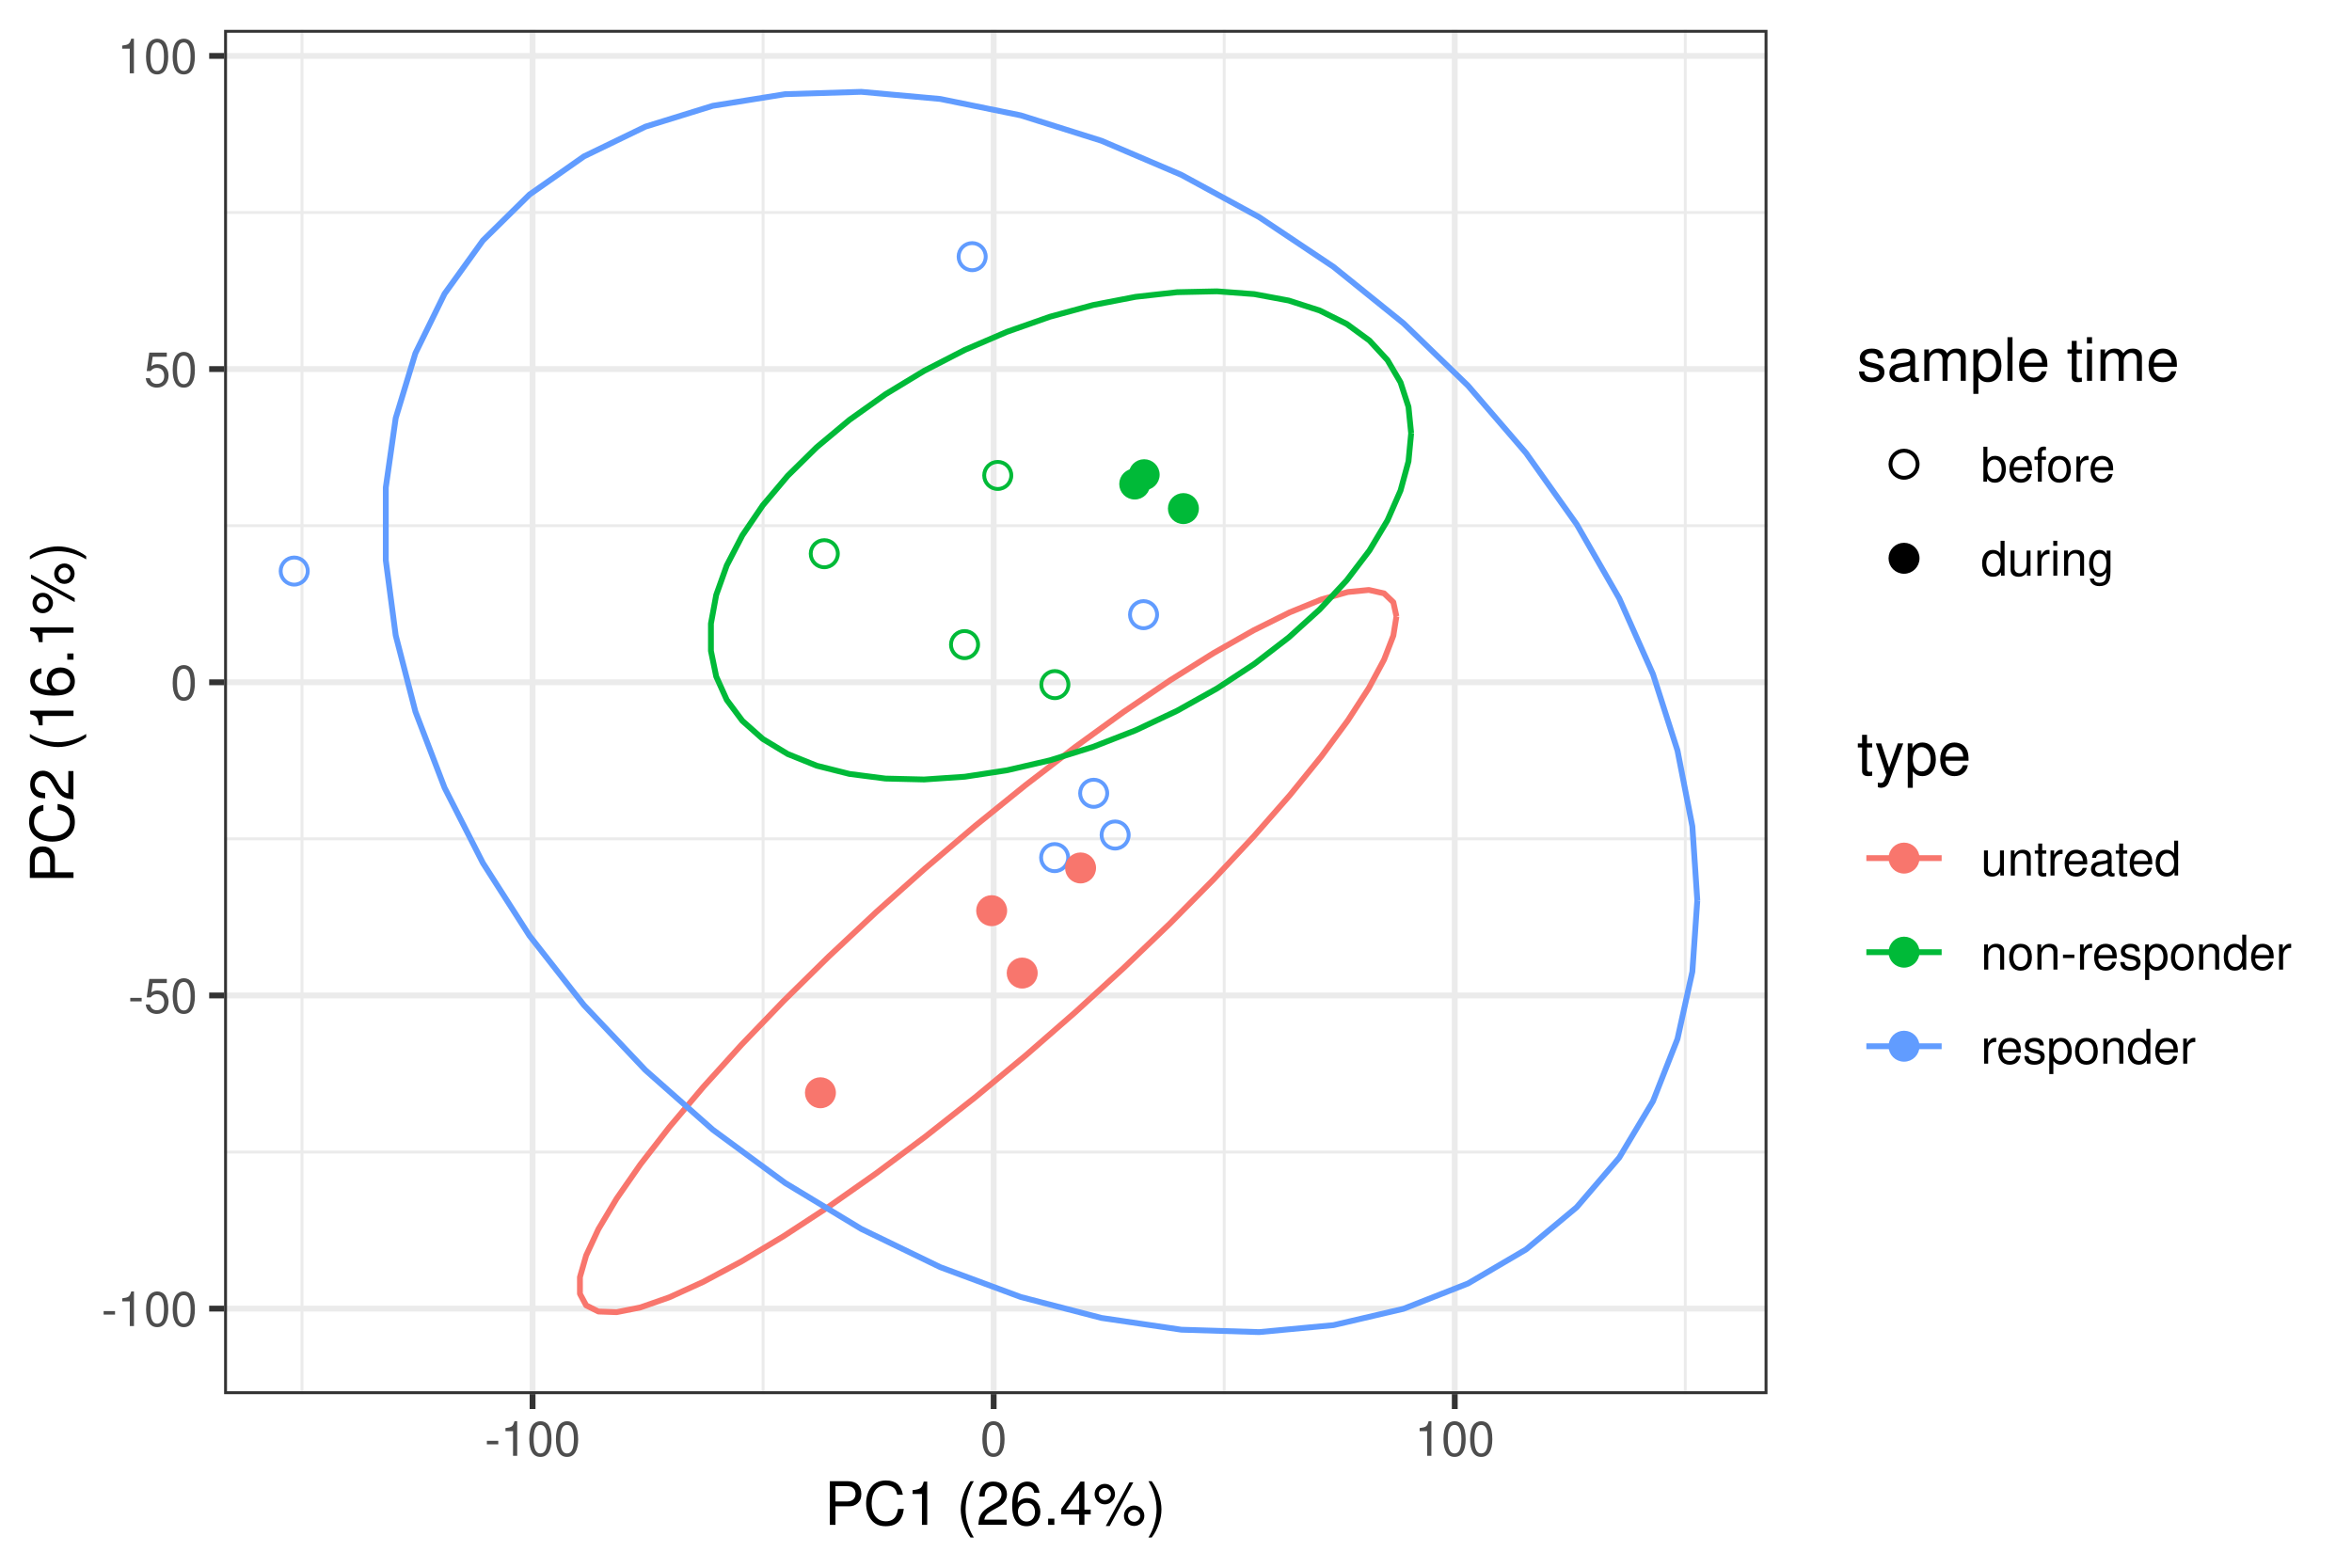
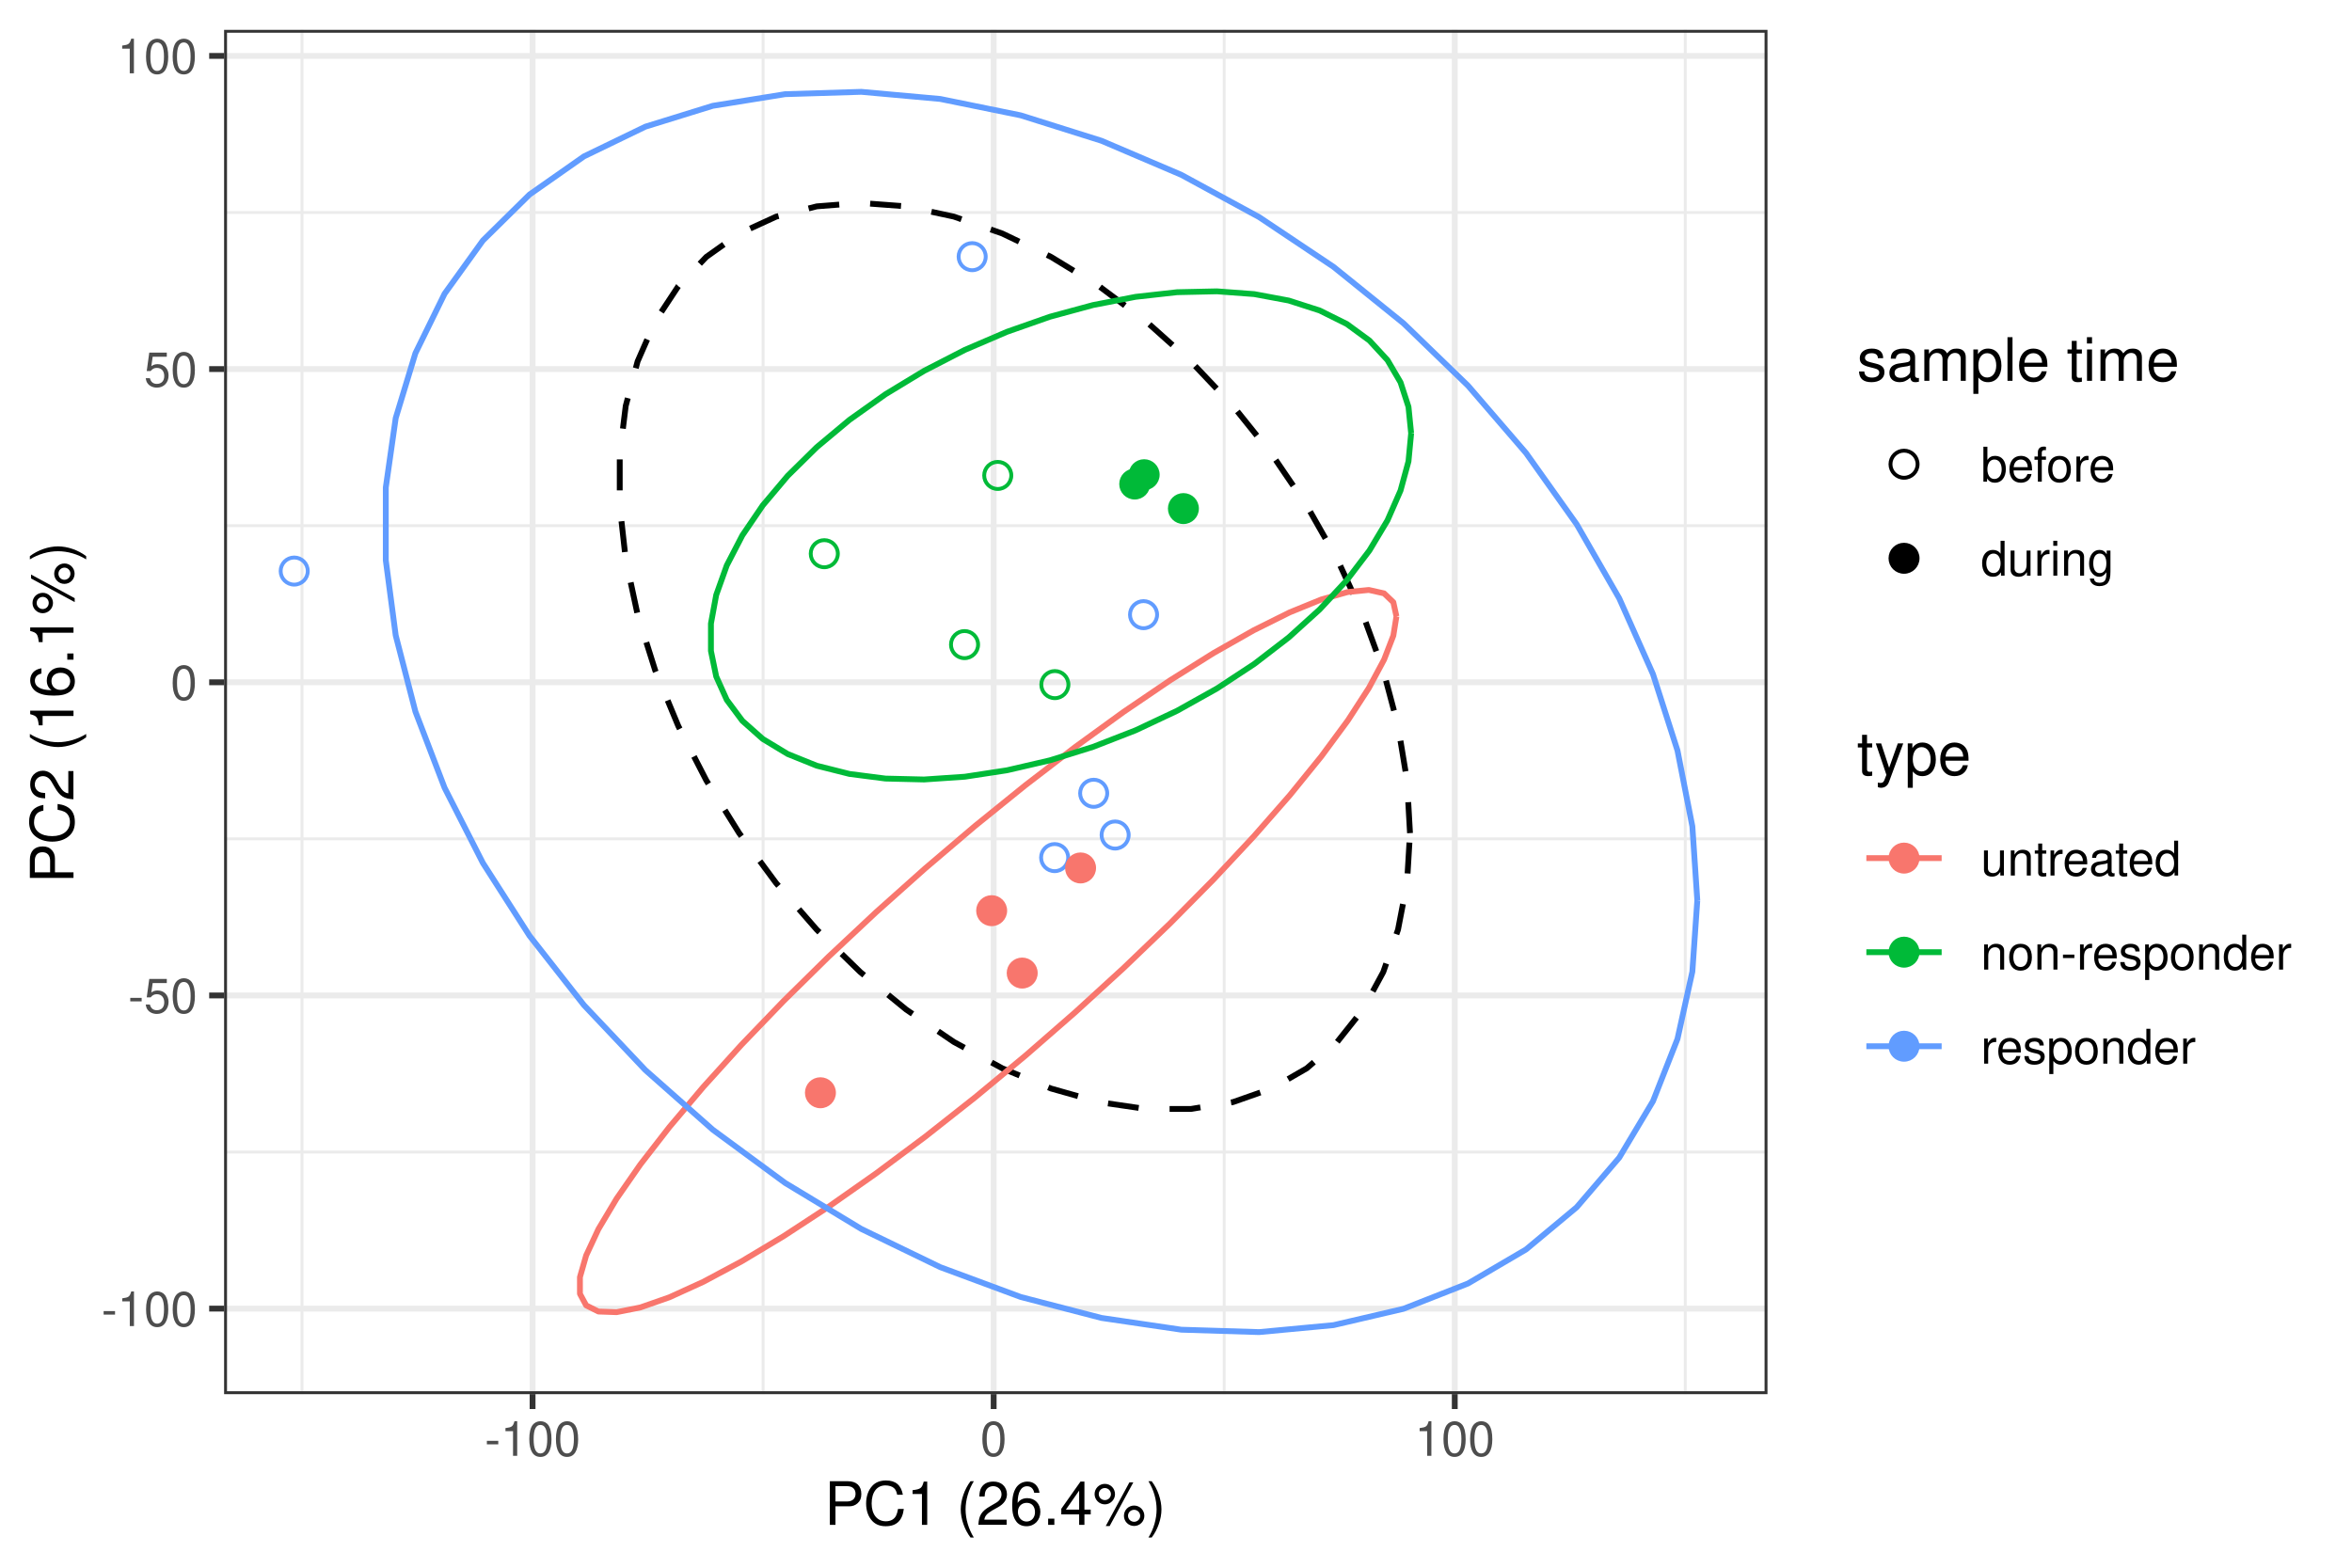
<svg xmlns="http://www.w3.org/2000/svg" viewBox="0 0 432.00 288.00">
  <defs>
    <style type="text/css">
    line, polyline, polygon, path, rect, circle {
      fill: none;
      stroke: #000000;
      stroke-linecap: round;
      stroke-linejoin: round;
      stroke-miterlimit: 10.00;
    }
  </style>
  </defs>
  <rect width="100%" height="100%" style="stroke: none; fill: #FFFFFF;" />
  <rect x="0" y="0.00" width="432.00" height="288.00" style="stroke-width: 1.07; stroke: #FFFFFF; fill: #FFFFFF;" />
  <defs>
    <clipPath id="cpNDEuMTZ8MzI0LjY0fDI1Ni4xMXw1LjQ4">
      <rect x="41.16" y="5.48" width="283.48" height="250.64" />
    </clipPath>
  </defs>
  <rect x="41.16" y="5.48" width="283.48" height="250.64" style="stroke-width: 1.07; stroke: none; fill: #FFFFFF;" clip-path="url(#cpNDEuMTZ8MzI0LjY0fDI1Ni4xMXw1LjQ4)" />
  <polyline points="41.16,211.64 324.64,211.64 " style="stroke-width: 0.53; stroke: #EBEBEB; stroke-linecap: butt;" clip-path="url(#cpNDEuMTZ8MzI0LjY0fDI1Ni4xMXw1LjQ4)" />
  <polyline points="41.16,154.10 324.64,154.10 " style="stroke-width: 0.53; stroke: #EBEBEB; stroke-linecap: butt;" clip-path="url(#cpNDEuMTZ8MzI0LjY0fDI1Ni4xMXw1LjQ4)" />
  <polyline points="41.16,96.57 324.64,96.57 " style="stroke-width: 0.53; stroke: #EBEBEB; stroke-linecap: butt;" clip-path="url(#cpNDEuMTZ8MzI0LjY0fDI1Ni4xMXw1LjQ4)" />
  <polyline points="41.16,39.04 324.64,39.04 " style="stroke-width: 0.53; stroke: #EBEBEB; stroke-linecap: butt;" clip-path="url(#cpNDEuMTZ8MzI0LjY0fDI1Ni4xMXw1LjQ4)" />
  <polyline points="55.47,256.11 55.47,5.48 " style="stroke-width: 0.53; stroke: #EBEBEB; stroke-linecap: butt;" clip-path="url(#cpNDEuMTZ8MzI0LjY0fDI1Ni4xMXw1LjQ4)" />
  <polyline points="140.16,256.11 140.16,5.48 " style="stroke-width: 0.53; stroke: #EBEBEB; stroke-linecap: butt;" clip-path="url(#cpNDEuMTZ8MzI0LjY0fDI1Ni4xMXw1LjQ4)" />
  <polyline points="224.85,256.11 224.85,5.48 " style="stroke-width: 0.53; stroke: #EBEBEB; stroke-linecap: butt;" clip-path="url(#cpNDEuMTZ8MzI0LjY0fDI1Ni4xMXw1LjQ4)" />
  <polyline points="309.54,256.11 309.54,5.48 " style="stroke-width: 0.53; stroke: #EBEBEB; stroke-linecap: butt;" clip-path="url(#cpNDEuMTZ8MzI0LjY0fDI1Ni4xMXw1LjQ4)" />
  <polyline points="41.16,240.41 324.64,240.41 " style="stroke-width: 1.07; stroke: #EBEBEB; stroke-linecap: butt;" clip-path="url(#cpNDEuMTZ8MzI0LjY0fDI1Ni4xMXw1LjQ4)" />
  <polyline points="41.16,182.87 324.64,182.87 " style="stroke-width: 1.07; stroke: #EBEBEB; stroke-linecap: butt;" clip-path="url(#cpNDEuMTZ8MzI0LjY0fDI1Ni4xMXw1LjQ4)" />
  <polyline points="41.16,125.34 324.64,125.34 " style="stroke-width: 1.07; stroke: #EBEBEB; stroke-linecap: butt;" clip-path="url(#cpNDEuMTZ8MzI0LjY0fDI1Ni4xMXw1LjQ4)" />
  <polyline points="41.16,67.80 324.64,67.80 " style="stroke-width: 1.07; stroke: #EBEBEB; stroke-linecap: butt;" clip-path="url(#cpNDEuMTZ8MzI0LjY0fDI1Ni4xMXw1LjQ4)" />
  <polyline points="41.16,10.27 324.64,10.27 " style="stroke-width: 1.07; stroke: #EBEBEB; stroke-linecap: butt;" clip-path="url(#cpNDEuMTZ8MzI0LjY0fDI1Ni4xMXw1LjQ4)" />
  <polyline points="97.82,256.11 97.82,5.48 " style="stroke-width: 1.07; stroke: #EBEBEB; stroke-linecap: butt;" clip-path="url(#cpNDEuMTZ8MzI0LjY0fDI1Ni4xMXw1LjQ4)" />
  <polyline points="182.51,256.11 182.51,5.48 " style="stroke-width: 1.07; stroke: #EBEBEB; stroke-linecap: butt;" clip-path="url(#cpNDEuMTZ8MzI0LjY0fDI1Ni4xMXw1LjQ4)" />
  <polyline points="267.20,256.11 267.20,5.48 " style="stroke-width: 1.07; stroke: #EBEBEB; stroke-linecap: butt;" clip-path="url(#cpNDEuMTZ8MzI0LjY0fDI1Ni4xMXw1LjQ4)" />
  <circle cx="177.16" cy="118.42" r="2.49" style="stroke-width: 0.71; stroke: #00BA38;" clip-path="url(#cpNDEuMTZ8MzI0LjY0fDI1Ni4xMXw1LjQ4)" />
  <circle cx="193.75" cy="125.77" r="2.49" style="stroke-width: 0.71; stroke: #00BA38;" clip-path="url(#cpNDEuMTZ8MzI0LjY0fDI1Ni4xMXw1LjQ4)" />
  <circle cx="183.26" cy="87.34" r="2.49" style="stroke-width: 0.71; stroke: #00BA38;" clip-path="url(#cpNDEuMTZ8MzI0LjY0fDI1Ni4xMXw1LjQ4)" />
  <circle cx="217.36" cy="93.43" r="2.49" style="stroke-width: 0.71; stroke: #00BA38; fill: #00BA38;" clip-path="url(#cpNDEuMTZ8MzI0LjY0fDI1Ni4xMXw1LjQ4)" />
  <circle cx="193.71" cy="157.55" r="2.49" style="stroke-width: 0.71; stroke: #619CFF;" clip-path="url(#cpNDEuMTZ8MzI0LjY0fDI1Ni4xMXw1LjQ4)" />
  <circle cx="178.56" cy="47.15" r="2.49" style="stroke-width: 0.71; stroke: #619CFF;" clip-path="url(#cpNDEuMTZ8MzI0LjY0fDI1Ni4xMXw1LjQ4)" />
  <circle cx="204.82" cy="153.40" r="2.49" style="stroke-width: 0.71; stroke: #619CFF;" clip-path="url(#cpNDEuMTZ8MzI0LjY0fDI1Ni4xMXw1LjQ4)" />
  <circle cx="210.04" cy="112.92" r="2.49" style="stroke-width: 0.71; stroke: #619CFF;" clip-path="url(#cpNDEuMTZ8MzI0LjY0fDI1Ni4xMXw1LjQ4)" />
  <circle cx="187.75" cy="178.76" r="2.49" style="stroke-width: 0.71; stroke: #F8766D; fill: #F8766D;" clip-path="url(#cpNDEuMTZ8MzI0LjY0fDI1Ni4xMXw1LjQ4)" />
  <circle cx="198.47" cy="159.45" r="2.49" style="stroke-width: 0.71; stroke: #F8766D; fill: #F8766D;" clip-path="url(#cpNDEuMTZ8MzI0LjY0fDI1Ni4xMXw1LjQ4)" />
  <circle cx="200.88" cy="145.73" r="2.49" style="stroke-width: 0.71; stroke: #619CFF;" clip-path="url(#cpNDEuMTZ8MzI0LjY0fDI1Ni4xMXw1LjQ4)" />
  <circle cx="54.04" cy="104.91" r="2.49" style="stroke-width: 0.71; stroke: #619CFF;" clip-path="url(#cpNDEuMTZ8MzI0LjY0fDI1Ni4xMXw1LjQ4)" />
  <circle cx="151.40" cy="101.72" r="2.49" style="stroke-width: 0.71; stroke: #00BA38;" clip-path="url(#cpNDEuMTZ8MzI0LjY0fDI1Ni4xMXw1LjQ4)" />
  <circle cx="210.15" cy="87.21" r="2.49" style="stroke-width: 0.71; stroke: #00BA38; fill: #00BA38;" clip-path="url(#cpNDEuMTZ8MzI0LjY0fDI1Ni4xMXw1LjQ4)" />
  <circle cx="208.42" cy="88.92" r="2.49" style="stroke-width: 0.71; stroke: #00BA38; fill: #00BA38;" clip-path="url(#cpNDEuMTZ8MzI0LjY0fDI1Ni4xMXw1LjQ4)" />
  <circle cx="182.14" cy="167.30" r="2.49" style="stroke-width: 0.71; stroke: #F8766D; fill: #F8766D;" clip-path="url(#cpNDEuMTZ8MzI0LjY0fDI1Ni4xMXw1LjQ4)" />
  <circle cx="150.69" cy="200.75" r="2.49" style="stroke-width: 0.71; stroke: #F8766D; fill: #F8766D;" clip-path="url(#cpNDEuMTZ8MzI0LjY0fDI1Ni4xMXw1LjQ4)" />
+   <polyline points="258.98,153.05 258.43,143.37 256.78,133.35 254.07,123.14 250.33,112.89 245.62,102.75 240.02,92.89 233.60,83.45 226.46,74.56 218.71,66.38 210.48,59.02 201.88,52.59 193.04,47.19 184.10,42.90 175.19,39.79 166.46,37.91 158.02,37.28 150.02,37.91 142.56,39.80 135.77,42.91 129.74,47.19 124.58,52.59 120.34,59.02 117.11,66.39 114.93,74.57 113.83,83.46 113.83,92.90 114.93,102.77 117.11,112.90 120.34,123.15 124.58,133.37 129.74,143.38 135.77,153.06 142.56,162.24 150.02,170.79 158.02,178.58 166.46,185.48 175.19,191.41 184.10,196.26 193.04,199.97 201.88,202.47 210.48,203.73 218.71,203.73 226.46,202.47 233.60,199.96 240.02,196.26 245.62,191.40 250.33,185.48 254.07,178.57 256.78,170.78 258.43,162.23 258.98,153.05 " style="stroke-width: 1.07; stroke-dasharray: 5.69,5.69; stroke-linecap: butt;" clip-path="url(#cpNDEuMTZ8MzI0LjY0fDI1Ni4xMXw1LjQ4)" />
  <polyline points="256.49,113.24 255.92,110.64 254.22,109.01 251.42,108.38 247.56,108.76 242.69,110.13 236.90,112.49 230.27,115.79 222.89,119.98 214.89,125.00 206.38,130.78 197.49,137.23 188.36,144.24 179.12,151.71 169.92,159.54 160.89,167.60 152.18,175.76 143.91,183.91 136.20,191.92 129.19,199.67 122.96,207.04 117.62,213.92 113.25,220.21 109.91,225.81 107.66,230.64 106.52,234.62 106.52,237.69 107.66,239.81 109.91,240.94 113.25,241.06 117.62,240.19 122.96,238.32 129.19,235.48 136.20,231.73 143.91,227.11 152.18,221.70 160.89,215.58 169.92,208.84 179.12,201.58 188.36,193.92 197.49,185.96 206.38,177.83 214.89,169.66 222.89,161.57 230.27,153.67 236.90,146.10 242.69,138.96 247.56,132.36 251.42,126.40 254.22,121.18 255.92,116.77 256.49,113.24 " style="stroke-width: 1.07; stroke: #F8766D; stroke-linecap: butt;" clip-path="url(#cpNDEuMTZ8MzI0LjY0fDI1Ni4xMXw1LjQ4)" />
  <polyline points="259.19,79.61 258.70,74.74 257.24,70.24 254.84,66.15 251.53,62.56 247.36,59.51 242.39,57.04 236.70,55.21 230.37,54.03 223.51,53.52 216.21,53.68 208.59,54.53 200.76,56.04 192.84,58.19 184.95,60.96 177.21,64.28 169.73,68.13 162.64,72.43 156.03,77.13 150.02,82.15 144.68,87.41 140.10,92.84 136.35,98.35 133.49,103.87 131.55,109.30 130.58,114.56 130.58,119.58 131.55,124.28 133.49,128.58 136.35,132.42 140.10,135.75 144.68,138.52 150.02,140.67 156.03,142.18 162.64,143.03 169.73,143.20 177.21,142.69 184.95,141.51 192.84,139.68 200.76,137.21 208.59,134.16 216.21,130.57 223.51,126.49 230.37,121.98 236.70,117.11 242.39,111.96 247.36,106.61 251.53,101.13 254.84,95.60 257.24,90.12 258.70,84.76 259.19,79.61 " style="stroke-width: 1.07; stroke: #00BA38; stroke-linecap: butt;" clip-path="url(#cpNDEuMTZ8MzI0LjY0fDI1Ni4xMXw1LjQ4)" />
  <polyline points="311.75,165.41 310.84,151.81 308.11,137.88 303.61,123.85 297.41,109.92 289.59,96.31 280.29,83.22 269.63,70.85 257.78,59.39 244.93,49.02 231.26,39.88 216.98,32.12 202.31,25.86 187.48,21.19 172.70,18.18 158.20,16.87 144.20,17.30 130.91,19.44 118.54,23.27 107.26,28.73 97.26,35.74 88.69,44.19 81.66,53.96 76.30,64.89 72.68,76.81 70.86,89.56 70.86,102.93 72.68,116.72 76.30,130.73 81.66,144.73 88.69,158.53 97.26,171.91 107.26,184.66 118.54,196.59 130.91,207.53 144.20,217.31 158.20,225.77 172.70,232.79 187.48,238.27 202.31,242.12 216.98,244.28 231.26,244.72 244.93,243.44 257.78,240.44 269.63,235.79 280.29,229.54 289.59,221.79 297.41,212.67 303.61,202.30 308.11,190.86 310.84,178.50 311.75,165.41 " style="stroke-width: 1.07; stroke: #619CFF; stroke-linecap: butt;" clip-path="url(#cpNDEuMTZ8MzI0LjY0fDI1Ni4xMXw1LjQ4)" />
  <rect x="41.16" y="5.48" width="283.48" height="250.64" style="stroke-width: 1.07; stroke: #333333;" clip-path="url(#cpNDEuMTZ8MzI0LjY0fDI1Ni4xMXw1LjQ4)" />
  <defs>
    <clipPath id="cpMC4wMHw0MzIuMDB8Mjg4LjAwfDAuMDA=">
      <rect x="0.00" y="0.00" width="432.00" height="288.00" />
    </clipPath>
  </defs>
  <g clip-path="url(#cpMC4wMHw0MzIuMDB8Mjg4LjAwfDAuMDA=)">
    <text x="18.63" y="243.61" style="font-size: 8.80px; fill: #4D4D4D; font-family: Nimbus Sans L;" textLength="17.60px" lengthAdjust="spacingAndGlyphs">-100</text>
  </g>
  <g clip-path="url(#cpMC4wMHw0MzIuMDB8Mjg4LjAwfDAuMDA=)">
    <text x="23.52" y="186.07" style="font-size: 8.80px; fill: #4D4D4D; font-family: Nimbus Sans L;" textLength="12.71px" lengthAdjust="spacingAndGlyphs">-50</text>
  </g>
  <g clip-path="url(#cpMC4wMHw0MzIuMDB8Mjg4LjAwfDAuMDA=)">
    <text x="31.34" y="128.54" style="font-size: 8.80px; fill: #4D4D4D; font-family: Nimbus Sans L;" textLength="4.89px" lengthAdjust="spacingAndGlyphs">0</text>
  </g>
  <g clip-path="url(#cpMC4wMHw0MzIuMDB8Mjg4LjAwfDAuMDA=)">
    <text x="26.45" y="71.01" style="font-size: 8.80px; fill: #4D4D4D; font-family: Nimbus Sans L;" textLength="9.78px" lengthAdjust="spacingAndGlyphs">50</text>
  </g>
  <g clip-path="url(#cpMC4wMHw0MzIuMDB8Mjg4LjAwfDAuMDA=)">
    <text x="21.55" y="13.47" style="font-size: 8.80px; fill: #4D4D4D; font-family: Nimbus Sans L;" textLength="14.67px" lengthAdjust="spacingAndGlyphs">100</text>
  </g>
  <polyline points="38.42,240.41 41.16,240.41 " style="stroke-width: 1.07; stroke: #333333; stroke-linecap: butt;" clip-path="url(#cpMC4wMHw0MzIuMDB8Mjg4LjAwfDAuMDA=)" />
  <polyline points="38.42,182.87 41.16,182.87 " style="stroke-width: 1.07; stroke: #333333; stroke-linecap: butt;" clip-path="url(#cpMC4wMHw0MzIuMDB8Mjg4LjAwfDAuMDA=)" />
  <polyline points="38.42,125.34 41.16,125.34 " style="stroke-width: 1.07; stroke: #333333; stroke-linecap: butt;" clip-path="url(#cpMC4wMHw0MzIuMDB8Mjg4LjAwfDAuMDA=)" />
  <polyline points="38.42,67.80 41.16,67.80 " style="stroke-width: 1.07; stroke: #333333; stroke-linecap: butt;" clip-path="url(#cpMC4wMHw0MzIuMDB8Mjg4LjAwfDAuMDA=)" />
  <polyline points="38.42,10.27 41.16,10.27 " style="stroke-width: 1.07; stroke: #333333; stroke-linecap: butt;" clip-path="url(#cpMC4wMHw0MzIuMDB8Mjg4LjAwfDAuMDA=)" />
  <polyline points="97.82,258.85 97.82,256.11 " style="stroke-width: 1.07; stroke: #333333; stroke-linecap: butt;" clip-path="url(#cpMC4wMHw0MzIuMDB8Mjg4LjAwfDAuMDA=)" />
  <polyline points="182.51,258.85 182.51,256.11 " style="stroke-width: 1.07; stroke: #333333; stroke-linecap: butt;" clip-path="url(#cpMC4wMHw0MzIuMDB8Mjg4LjAwfDAuMDA=)" />
  <polyline points="267.20,258.85 267.20,256.11 " style="stroke-width: 1.07; stroke: #333333; stroke-linecap: butt;" clip-path="url(#cpMC4wMHw0MzIuMDB8Mjg4LjAwfDAuMDA=)" />
  <g clip-path="url(#cpMC4wMHw0MzIuMDB8Mjg4LjAwfDAuMDA=)">
    <text x="89.02" y="267.45" style="font-size: 8.80px; fill: #4D4D4D; font-family: Nimbus Sans L;" textLength="17.60px" lengthAdjust="spacingAndGlyphs">-100</text>
  </g>
  <g clip-path="url(#cpMC4wMHw0MzIuMDB8Mjg4LjAwfDAuMDA=)">
    <text x="180.06" y="267.45" style="font-size: 8.80px; fill: #4D4D4D; font-family: Nimbus Sans L;" textLength="4.89px" lengthAdjust="spacingAndGlyphs">0</text>
  </g>
  <g clip-path="url(#cpMC4wMHw0MzIuMDB8Mjg4LjAwfDAuMDA=)">
    <text x="259.86" y="267.45" style="font-size: 8.80px; fill: #4D4D4D; font-family: Nimbus Sans L;" textLength="14.67px" lengthAdjust="spacingAndGlyphs">100</text>
  </g>
  <g clip-path="url(#cpMC4wMHw0MzIuMDB8Mjg4LjAwfDAuMDA=)">
    <text x="151.42" y="280.13" style="font-size: 11.00px; font-family: Nimbus Sans L;" textLength="62.96px" lengthAdjust="spacingAndGlyphs">PC1 (26.4%)</text>
  </g>
  <g clip-path="url(#cpMC4wMHw0MzIuMDB8Mjg4LjAwfDAuMDA=)">
    <text transform="translate(13.50,162.28) rotate(-90)" style="font-size: 11.00px; font-family: Nimbus Sans L;" textLength="62.96px" lengthAdjust="spacingAndGlyphs">PC2 (16.1%)</text>
  </g>
  <rect x="335.60" y="55.27" width="70.25" height="61.40" style="stroke-width: 1.07; stroke: none; fill: #FFFFFF;" clip-path="url(#cpMC4wMHw0MzIuMDB8Mjg4LjAwfDAuMDA=)" />
  <g clip-path="url(#cpMC4wMHw0MzIuMDB8Mjg4LjAwfDAuMDA=)">
    <text x="341.08" y="69.96" style="font-size: 11.00px; font-family: Nimbus Sans L;" textLength="59.29px" lengthAdjust="spacingAndGlyphs">sample time</text>
  </g>
  <rect x="341.08" y="76.64" width="17.28" height="17.28" style="stroke-width: 1.07; stroke: none; fill: #FFFFFF;" clip-path="url(#cpMC4wMHw0MzIuMDB8Mjg4LjAwfDAuMDA=)" />
  <circle cx="349.72" cy="85.28" r="2.49" style="stroke-width: 0.71;" clip-path="url(#cpMC4wMHw0MzIuMDB8Mjg4LjAwfDAuMDA=)" />
  <rect x="341.08" y="93.92" width="17.28" height="17.28" style="stroke-width: 1.07; stroke: none; fill: #FFFFFF;" clip-path="url(#cpMC4wMHw0MzIuMDB8Mjg4LjAwfDAuMDA=)" />
  <circle cx="349.72" cy="102.56" r="2.49" style="stroke-width: 0.71; fill: #000000;" clip-path="url(#cpMC4wMHw0MzIuMDB8Mjg4LjAwfDAuMDA=)" />
  <g clip-path="url(#cpMC4wMHw0MzIuMDB8Mjg4LjAwfDAuMDA=)">
    <text x="363.83" y="88.48" style="font-size: 8.80px; font-family: Nimbus Sans L;" textLength="24.94px" lengthAdjust="spacingAndGlyphs">before</text>
  </g>
  <g clip-path="url(#cpMC4wMHw0MzIuMDB8Mjg4LjAwfDAuMDA=)">
    <text x="363.83" y="105.76" style="font-size: 8.80px; font-family: Nimbus Sans L;" textLength="24.45px" lengthAdjust="spacingAndGlyphs">during</text>
  </g>
  <rect x="335.60" y="127.64" width="90.92" height="78.68" style="stroke-width: 1.07; stroke: none; fill: #FFFFFF;" clip-path="url(#cpMC4wMHw0MzIuMDB8Mjg4LjAwfDAuMDA=)" />
  <g clip-path="url(#cpMC4wMHw0MzIuMDB8Mjg4LjAwfDAuMDA=)">
    <text x="341.08" y="142.33" style="font-size: 11.00px; font-family: Nimbus Sans L;" textLength="20.79px" lengthAdjust="spacingAndGlyphs">type</text>
  </g>
  <rect x="341.08" y="149.00" width="17.28" height="17.28" style="stroke-width: 1.07; stroke: none; fill: #FFFFFF;" clip-path="url(#cpMC4wMHw0MzIuMDB8Mjg4LjAwfDAuMDA=)" />
  <circle cx="349.72" cy="157.64" r="2.49" style="stroke-width: 0.71; stroke: #F8766D; fill: #F8766D;" clip-path="url(#cpMC4wMHw0MzIuMDB8Mjg4LjAwfDAuMDA=)" />
  <line x1="342.80" y1="157.64" x2="356.63" y2="157.64" style="stroke-width: 1.07; stroke: #F8766D; stroke-linecap: butt;" clip-path="url(#cpMC4wMHw0MzIuMDB8Mjg4LjAwfDAuMDA=)" />
  <rect x="341.08" y="166.28" width="17.28" height="17.28" style="stroke-width: 1.07; stroke: none; fill: #FFFFFF;" clip-path="url(#cpMC4wMHw0MzIuMDB8Mjg4LjAwfDAuMDA=)" />
  <circle cx="349.72" cy="174.92" r="2.49" style="stroke-width: 0.71; stroke: #00BA38; fill: #00BA38;" clip-path="url(#cpMC4wMHw0MzIuMDB8Mjg4LjAwfDAuMDA=)" />
  <line x1="342.80" y1="174.92" x2="356.63" y2="174.92" style="stroke-width: 1.07; stroke: #00BA38; stroke-linecap: butt;" clip-path="url(#cpMC4wMHw0MzIuMDB8Mjg4LjAwfDAuMDA=)" />
  <rect x="341.08" y="183.56" width="17.28" height="17.28" style="stroke-width: 1.07; stroke: none; fill: #FFFFFF;" clip-path="url(#cpMC4wMHw0MzIuMDB8Mjg4LjAwfDAuMDA=)" />
  <circle cx="349.72" cy="192.20" r="2.49" style="stroke-width: 0.71; stroke: #619CFF; fill: #619CFF;" clip-path="url(#cpMC4wMHw0MzIuMDB8Mjg4LjAwfDAuMDA=)" />
  <line x1="342.80" y1="192.20" x2="356.63" y2="192.20" style="stroke-width: 1.07; stroke: #619CFF; stroke-linecap: butt;" clip-path="url(#cpMC4wMHw0MzIuMDB8Mjg4LjAwfDAuMDA=)" />
  <g clip-path="url(#cpMC4wMHw0MzIuMDB8Mjg4LjAwfDAuMDA=)">
    <text x="363.83" y="160.84" style="font-size: 8.80px; font-family: Nimbus Sans L;" textLength="37.17px" lengthAdjust="spacingAndGlyphs">untreated</text>
  </g>
  <g clip-path="url(#cpMC4wMHw0MzIuMDB8Mjg4LjAwfDAuMDA=)">
    <text x="363.83" y="178.12" style="font-size: 8.80px; font-family: Nimbus Sans L;" textLength="57.21px" lengthAdjust="spacingAndGlyphs">non-responder</text>
  </g>
  <g clip-path="url(#cpMC4wMHw0MzIuMDB8Mjg4LjAwfDAuMDA=)">
    <text x="363.83" y="195.40" style="font-size: 8.80px; font-family: Nimbus Sans L;" textLength="39.60px" lengthAdjust="spacingAndGlyphs">responder</text>
  </g>
</svg>
